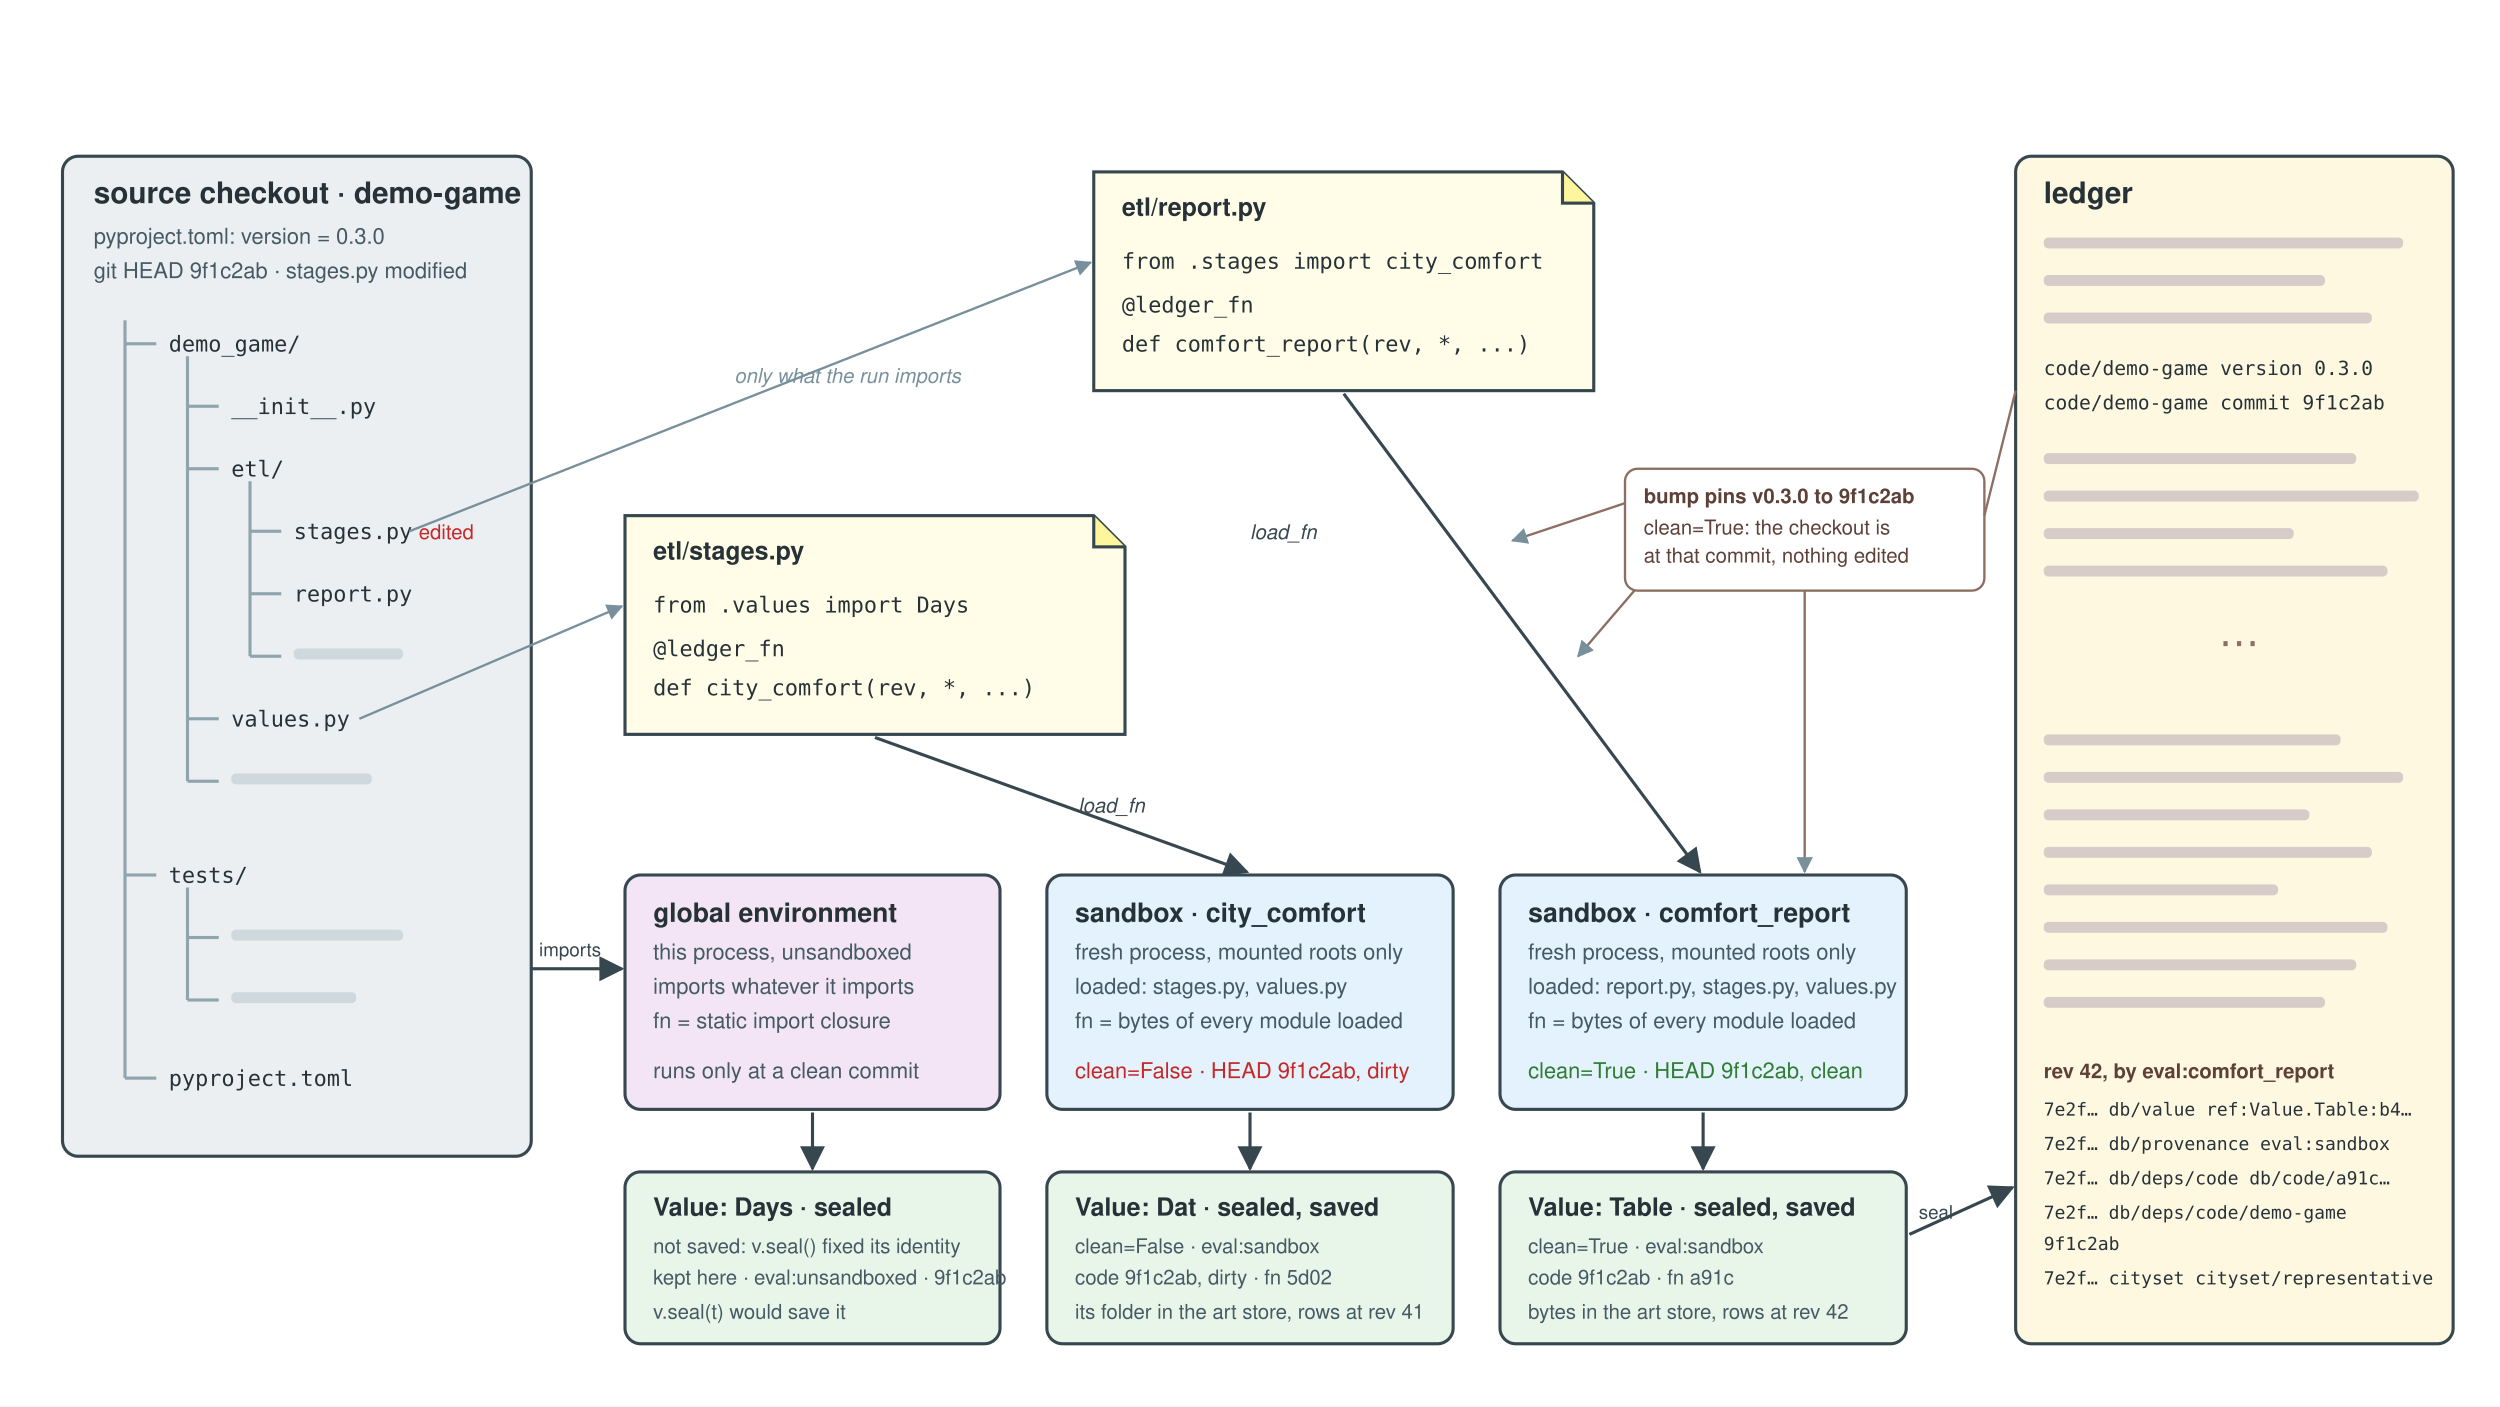
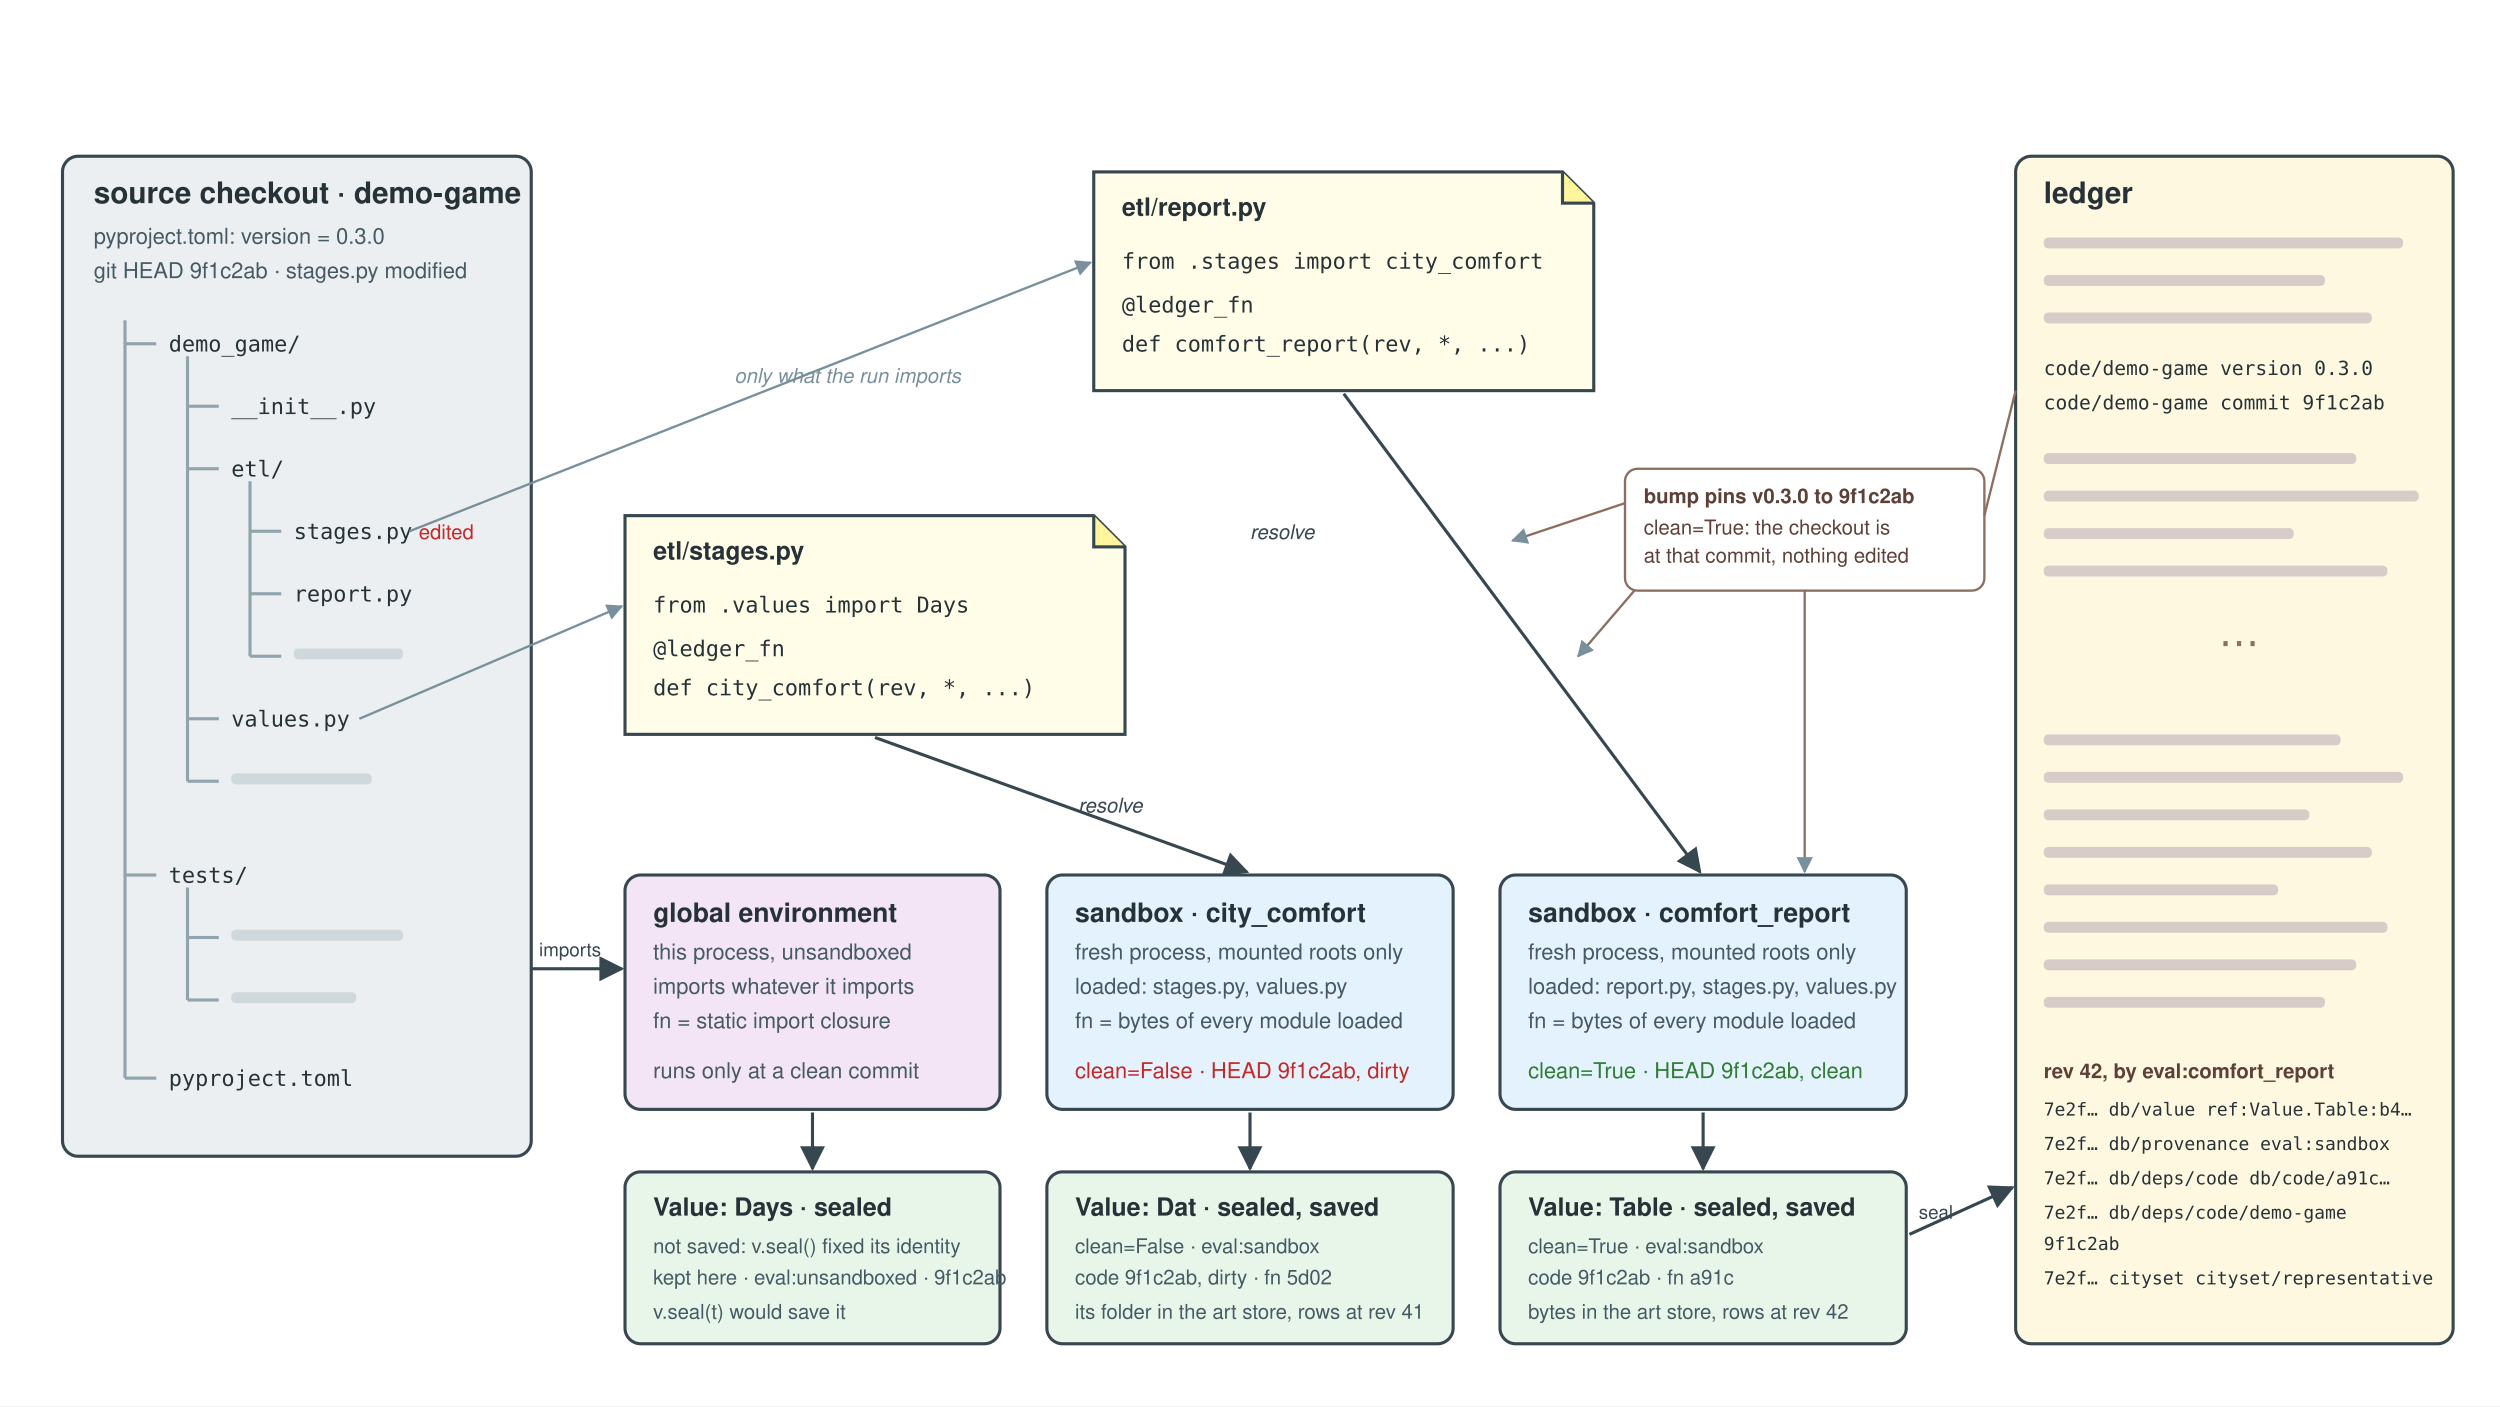
<svg xmlns="http://www.w3.org/2000/svg" viewBox="0 0 1600 900" width="1600" height="900" font-family="Helvetica, Arial, sans-serif">
  <defs>
    <marker id="arrow" viewBox="0 0 10 10" refX="9" refY="5" markerWidth="8" markerHeight="8" orient="auto-start-reverse">
      <path d="M0,0 L10,5 L0,10 z" fill="#37474f" />
    </marker>
    <marker id="arrow-thin" viewBox="0 0 10 10" refX="9" refY="5" markerWidth="7" markerHeight="7" orient="auto-start-reverse">
      <path d="M0,0 L10,5 L0,10 z" fill="#78909c" />
    </marker>
  </defs>
  <rect x="0" y="0" width="1600" height="900" fill="#ffffff" />
  <g stroke="#37474f" stroke-width="2">
    <rect x="40" y="100" width="300" height="640" rx="10" fill="#eceff1" />
  </g>
  <text x="60" y="130" font-size="19" font-weight="bold" fill="#263238">source checkout · demo-game</text>
  <text x="60" y="156" font-size="14" fill="#455a64">pyproject.toml: version = 0.3.0</text>
  <text x="60" y="178" font-size="14" fill="#455a64">git HEAD 9f1c2ab · stages.py modified</text>
  <g stroke="#90a4ae" stroke-width="2" fill="none">
    <path d="M80,205 V690" />
    <path d="M80,220 H100" />
    <path d="M120,228 V500" />
    <path d="M120,260 H140" />
    <path d="M120,300 H140" />
    <path d="M160,308 V420" />
    <path d="M160,340 H180" />
    <path d="M160,380 H180" />
    <path d="M160,420 H180" />
    <path d="M120,460 H140" />
    <path d="M120,500 H140" />
    <path d="M80,560 H100" />
    <path d="M120,568 V640" />
    <path d="M120,600 H140" />
    <path d="M120,640 H140" />
    <path d="M80,690 H100" />
  </g>
  <g font-family="Menlo, Consolas, monospace" font-size="14" fill="#263238">
    <text x="108" y="225">demo_game/</text>
    <text x="148" y="265">__init__.py</text>
    <text x="148" y="305">etl/</text>
    <text x="188" y="345">stages.py</text>
    <text x="188" y="385">report.py</text>
    <text x="148" y="465">values.py</text>
    <text x="108" y="565">tests/</text>
    <text x="108" y="695">pyproject.toml</text>
  </g>
  <text x="268" y="345" font-size="13" fill="#c62828">edited</text>
  <g fill="#cfd8dc">
    <rect x="188" y="415" width="70" height="7" rx="3" />
    <rect x="148" y="495" width="90" height="7" rx="3" />
    <rect x="148" y="595" width="110" height="7" rx="3" />
    <rect x="148" y="635" width="80" height="7" rx="3" />
  </g>
  <g stroke="#37474f" stroke-width="2">
    <path d="M400,330 H700 L720,350 V470 H400 Z" fill="#fffde7" />
    <path d="M700,330 V350 H720" fill="#fff59d" />
  </g>
  <text x="418" y="358" font-size="16" font-weight="bold" fill="#263238">etl/stages.py</text>
  <g font-family="Menlo, Consolas, monospace" font-size="14" fill="#263238">
    <text x="418" y="392">from .values import Days</text>
    <text x="418" y="420">@ledger_fn</text>
    <text x="418" y="445">def city_comfort(rev, *, ...)</text>
  </g>
  <g stroke="#37474f" stroke-width="2">
    <path d="M700,110 H1000 L1020,130 V250 H700 Z" fill="#fffde7" />
    <path d="M1000,110 V130 H1020" fill="#fff59d" />
  </g>
  <text x="718" y="138" font-size="16" font-weight="bold" fill="#263238">etl/report.py</text>
  <g font-family="Menlo, Consolas, monospace" font-size="14" fill="#263238">
    <text x="718" y="172">from .stages import city_comfort</text>
    <text x="718" y="200">@ledger_fn</text>
    <text x="718" y="225">def comfort_report(rev, *, ...)</text>
  </g>
  <g stroke="#78909c" stroke-width="1.5" fill="none" marker-end="url(#arrow-thin)">
    <path d="M262,340 L698,168" />
    <path d="M230,460 L398,388" />
  </g>
  <text x="470" y="245" font-size="13" fill="#78909c" font-style="italic">only what the run imports</text>
  <g stroke="#37474f" stroke-width="2">
    <rect x="400" y="560" width="240" height="150" rx="10" fill="#f3e5f5" />
    <rect x="670" y="560" width="260" height="150" rx="10" fill="#e3f2fd" />
    <rect x="960" y="560" width="260" height="150" rx="10" fill="#e3f2fd" />
  </g>
  <text x="418" y="590" font-size="17" font-weight="bold" fill="#263238">global environment</text>
  <text x="418" y="614" font-size="14" fill="#455a64">this process, unsandboxed</text>
  <text x="418" y="636" font-size="14" fill="#455a64">imports whatever it imports</text>
  <text x="418" y="658" font-size="14" fill="#455a64">fn = static import closure</text>
  <text x="418" y="690" font-size="14" fill="#455a64">runs only at a clean commit</text>
  <text x="688" y="590" font-size="17" font-weight="bold" fill="#263238">sandbox · city_comfort</text>
  <text x="688" y="614" font-size="14" fill="#455a64">fresh process, mounted roots only</text>
  <text x="688" y="636" font-size="14" fill="#455a64">loaded: stages.py, values.py</text>
  <text x="688" y="658" font-size="14" fill="#455a64">fn = bytes of every module loaded</text>
  <text x="688" y="690" font-size="14" fill="#c62828">clean=False · HEAD 9f1c2ab, dirty</text>
  <text x="978" y="590" font-size="17" font-weight="bold" fill="#263238">sandbox · comfort_report</text>
  <text x="978" y="614" font-size="14" fill="#455a64">fresh process, mounted roots only</text>
  <text x="978" y="636" font-size="14" fill="#455a64">loaded: report.py, stages.py, values.py</text>
  <text x="978" y="658" font-size="14" fill="#455a64">fn = bytes of every module loaded</text>
  <text x="978" y="690" font-size="14" fill="#2e7d32">clean=True · HEAD 9f1c2ab, clean</text>
  <g stroke="#37474f" stroke-width="2" fill="none" marker-end="url(#arrow)">
    <path d="M340,620 L398,620" />
    <path d="M560,472 L798,558" />
    <path d="M860,252 L1088,558" />
  </g>
  <text x="345" y="612" font-size="12" fill="#37474f">imports</text>
-   <text x="690" y="520" font-size="13" fill="#37474f" font-style="italic">load_fn</text>
-   <text x="800" y="345" font-size="13" fill="#37474f" font-style="italic">load_fn</text>
+   <text x="690" y="520" font-size="13" fill="#37474f" font-style="italic">resolve</text>
+   <text x="800" y="345" font-size="13" fill="#37474f" font-style="italic">resolve</text>
  <g stroke="#37474f" stroke-width="2">
    <rect x="1290" y="100" width="280" height="760" rx="10" fill="#fff8e1" />
  </g>
  <text x="1308" y="130" font-size="19" font-weight="bold" fill="#263238">ledger</text>
  <g fill="#d7ccc8">
    <rect x="1308" y="152" width="230" height="7" rx="3" />
    <rect x="1308" y="176" width="180" height="7" rx="3" />
    <rect x="1308" y="200" width="210" height="7" rx="3" />
  </g>
  <g font-family="Menlo, Consolas, monospace" font-size="12.5" fill="#263238">
    <text x="1308" y="240">code/demo-game version 0.3.0</text>
    <text x="1308" y="262">code/demo-game commit  9f1c2ab</text>
  </g>
  <g fill="#d7ccc8">
    <rect x="1308" y="290" width="200" height="7" rx="3" />
    <rect x="1308" y="314" width="240" height="7" rx="3" />
    <rect x="1308" y="338" width="160" height="7" rx="3" />
    <rect x="1308" y="362" width="220" height="7" rx="3" />
  </g>
  <text x="1420" y="420" font-size="26" fill="#8d6e63">⋯</text>
  <g fill="#d7ccc8">
    <rect x="1308" y="470" width="190" height="7" rx="3" />
    <rect x="1308" y="494" width="230" height="7" rx="3" />
    <rect x="1308" y="518" width="170" height="7" rx="3" />
    <rect x="1308" y="542" width="210" height="7" rx="3" />
    <rect x="1308" y="566" width="150" height="7" rx="3" />
    <rect x="1308" y="590" width="220" height="7" rx="3" />
    <rect x="1308" y="614" width="200" height="7" rx="3" />
    <rect x="1308" y="638" width="180" height="7" rx="3" />
  </g>
  <text x="1308" y="690" font-size="13" font-weight="bold" fill="#5d4037">rev 42, by eval:comfort_report</text>
  <g font-family="Menlo, Consolas, monospace" font-size="11.5" fill="#263238">
    <text x="1308" y="714">7e2f… db/value ref:Value.Table:b4…</text>
    <text x="1308" y="736">7e2f… db/provenance eval:sandbox</text>
    <text x="1308" y="758">7e2f… db/deps/code db/code/a91c…</text>
    <text x="1308" y="780">7e2f… db/deps/code/demo-game</text>
    <text x="1308" y="800">           9f1c2ab</text>
    <text x="1308" y="822">7e2f… cityset cityset/representative</text>
  </g>
  <g stroke="#8d6e63" stroke-width="1.5">
    <rect x="1040" y="300" width="230" height="78" rx="8" fill="#ffffff" />
  </g>
  <text x="1052" y="322" font-size="13" fill="#5d4037" font-weight="bold">bump pins v0.3.0 to 9f1c2ab</text>
  <text x="1052" y="342" font-size="13" fill="#5d4037">clean=True: the checkout is</text>
  <text x="1052" y="360" font-size="13" fill="#5d4037">at that commit, nothing edited</text>
  <path d="M1270,330 L1290,250" stroke="#8d6e63" stroke-width="1.5" fill="none" />
  <path d="M1155,378 L1155,558" stroke="#8d6e63" stroke-width="1.5" fill="none" marker-end="url(#arrow-thin)" />
  <path d="M1040,322 L968,346" stroke="#8d6e63" stroke-width="1.5" fill="none" marker-end="url(#arrow-thin)" />
  <path d="M1046,378 L1010,420" stroke="#8d6e63" stroke-width="1.5" fill="none" marker-end="url(#arrow-thin)" />
  <g stroke="#37474f" stroke-width="2">
    <rect x="400" y="750" width="240" height="110" rx="10" fill="#e8f5e9" />
    <rect x="670" y="750" width="260" height="110" rx="10" fill="#e8f5e9" />
    <rect x="960" y="750" width="260" height="110" rx="10" fill="#e8f5e9" />
  </g>
  <text x="418" y="778" font-size="16" font-weight="bold" fill="#263238">Value: Days · sealed</text>
  <text x="418" y="802" font-size="13" fill="#455a64">not saved: v.seal() fixed its identity</text>
  <text x="418" y="822" font-size="13" fill="#455a64">kept here · eval:unsandboxed · 9f1c2ab</text>
  <text x="418" y="844" font-size="13" fill="#455a64">v.seal(t) would save it</text>
  <text x="688" y="778" font-size="16" font-weight="bold" fill="#263238">Value: Dat · sealed, saved</text>
  <text x="688" y="802" font-size="13" fill="#455a64">clean=False · eval:sandbox</text>
  <text x="688" y="822" font-size="13" fill="#455a64">code 9f1c2ab, dirty · fn 5d02</text>
  <text x="688" y="844" font-size="13" fill="#455a64">its folder in the art store, rows at rev 41</text>
  <text x="978" y="778" font-size="16" font-weight="bold" fill="#263238">Value: Table · sealed, saved</text>
  <text x="978" y="802" font-size="13" fill="#455a64">clean=True · eval:sandbox</text>
  <text x="978" y="822" font-size="13" fill="#455a64">code 9f1c2ab · fn a91c</text>
  <text x="978" y="844" font-size="13" fill="#455a64">bytes in the art store, rows at rev 42</text>
  <g stroke="#37474f" stroke-width="2" fill="none" marker-end="url(#arrow)">
    <path d="M520,712 L520,748" />
    <path d="M800,712 L800,748" />
    <path d="M1090,712 L1090,748" />
    <path d="M1222,790 L1288,760" />
  </g>
  <text x="1228" y="780" font-size="12" fill="#37474f">seal</text>
</svg>
